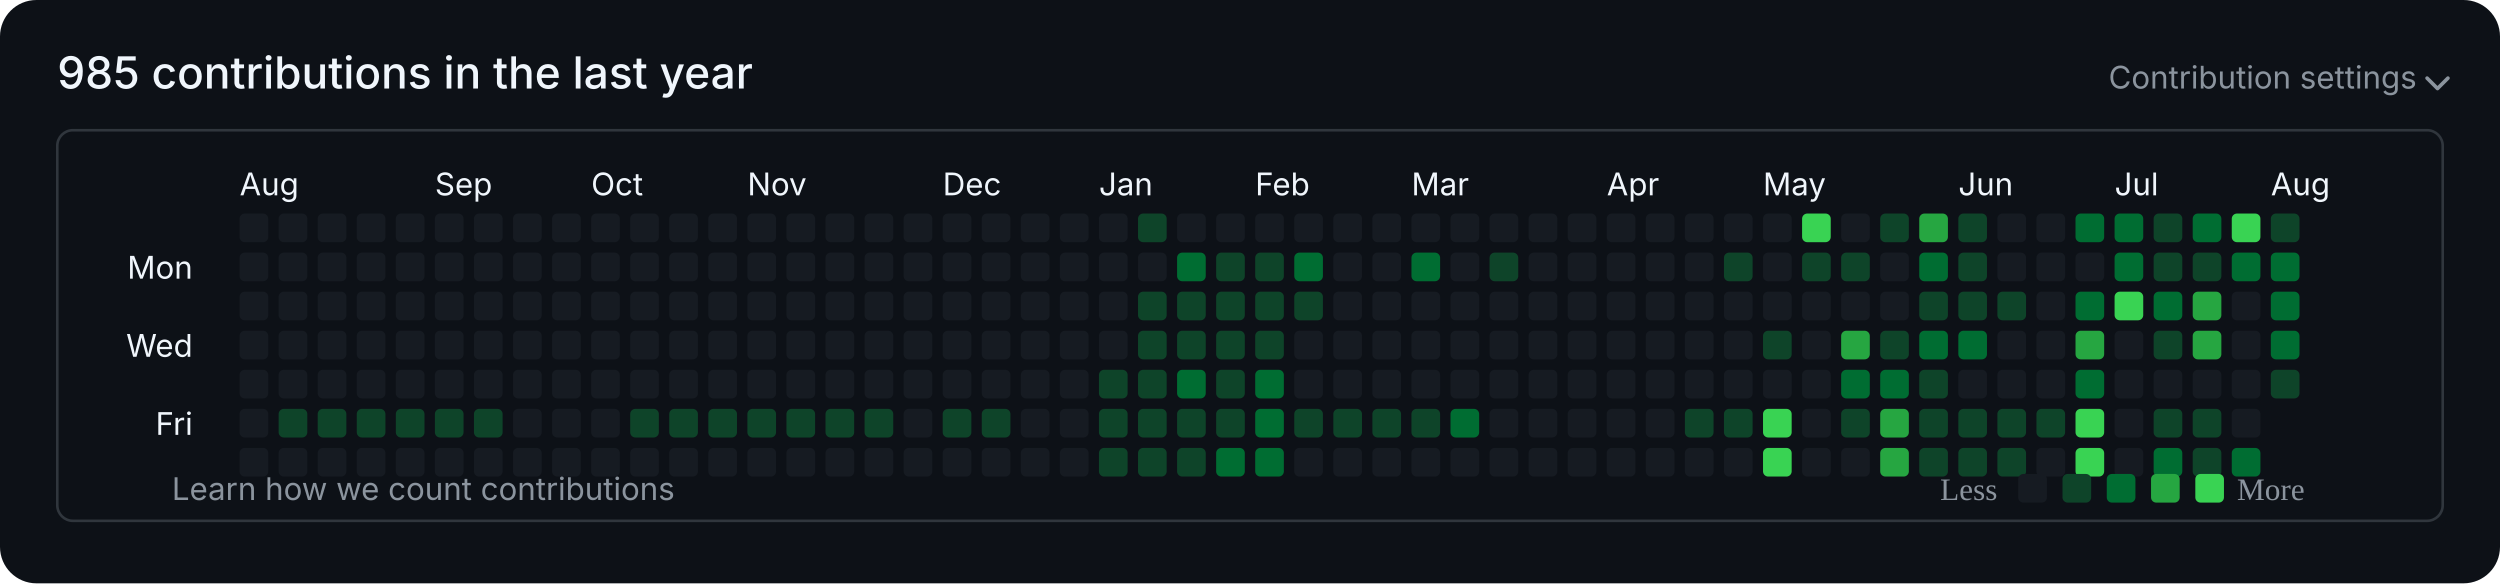
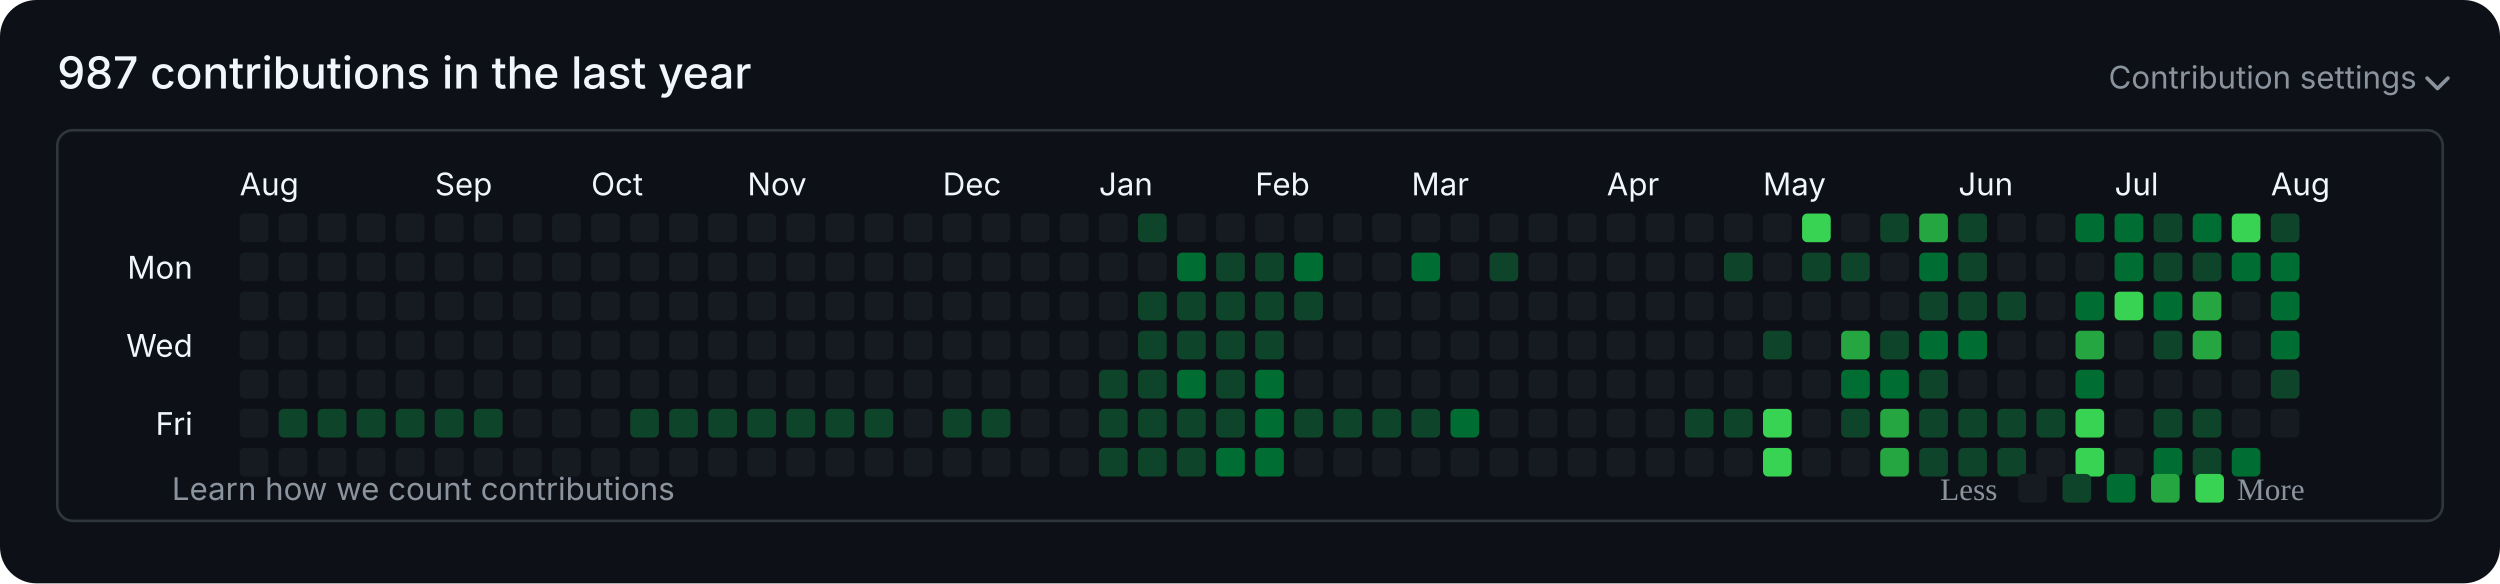
<svg xmlns="http://www.w3.org/2000/svg" width="1200" height="280" viewBox="0 0 960 224" fill="none" role="img" aria-label="AleksZyro GitHub contribution calendar">
  <style>
    .title { font: 500 17px -apple-system, BlinkMacSystemFont, 'Segoe UI', sans-serif; fill: #f0f6fc; }
    .month-label, .weekday-label, .legend, .hint { font: 400 12px -apple-system, BlinkMacSystemFont, 'Segoe UI', sans-serif; fill: #f0f6fc; }
    .hint, .legend-muted { fill: #8b949e; }
    .day-cell { shape-rendering: geometricPrecision; }
  </style>
  <rect width="960" height="224" rx="14" fill="#0d1117" />
-   <text x="22" y="34" class="title">985 contributions in the last year</text>
+   <text x="22" y="34" class="title">987 contributions in the last year</text>
  <text x="928" y="34" class="hint" text-anchor="end">Contribution settings</text>
  <path d="M 932 30 l 4 4 l 4 -4" stroke="#8b949e" stroke-width="1.4" fill="none" stroke-linecap="round" stroke-linejoin="round" />
  <rect x="22" y="50" width="916" height="150" rx="6" fill="none" stroke="#30363d" />
  <text x="92" y="75" class="month-label">Aug</text>
  <text x="167" y="75" class="month-label">Sep</text>
  <text x="227" y="75" class="month-label">Oct</text>
  <text x="287" y="75" class="month-label">Nov</text>
  <text x="362" y="75" class="month-label">Dec</text>
  <text x="422" y="75" class="month-label">Jan</text>
  <text x="482" y="75" class="month-label">Feb</text>
  <text x="542" y="75" class="month-label">Mar</text>
  <text x="617" y="75" class="month-label">Apr</text>
  <text x="677" y="75" class="month-label">May</text>
  <text x="752" y="75" class="month-label">Jun</text>
  <text x="812" y="75" class="month-label">Jul</text>
  <text x="872" y="75" class="month-label">Aug</text>
  <text x="74" y="107" class="weekday-label" text-anchor="end">Mon</text>
  <text x="74" y="137" class="weekday-label" text-anchor="end">Wed</text>
  <text x="74" y="167" class="weekday-label" text-anchor="end">Fri</text>
  <rect class="day-cell" x="92" y="82" width="11" height="11" rx="2" fill="#161b22" />
  <rect class="day-cell" x="92" y="97" width="11" height="11" rx="2" fill="#161b22" />
  <rect class="day-cell" x="92" y="112" width="11" height="11" rx="2" fill="#161b22" />
  <rect class="day-cell" x="92" y="127" width="11" height="11" rx="2" fill="#161b22" />
  <rect class="day-cell" x="92" y="142" width="11" height="11" rx="2" fill="#161b22" />
  <rect class="day-cell" x="92" y="157" width="11" height="11" rx="2" fill="#161b22" />
  <rect class="day-cell" x="92" y="172" width="11" height="11" rx="2" fill="#161b22" />
  <rect class="day-cell" x="107" y="82" width="11" height="11" rx="2" fill="#161b22" />
  <rect class="day-cell" x="107" y="97" width="11" height="11" rx="2" fill="#161b22" />
  <rect class="day-cell" x="107" y="112" width="11" height="11" rx="2" fill="#161b22" />
  <rect class="day-cell" x="107" y="127" width="11" height="11" rx="2" fill="#161b22" />
  <rect class="day-cell" x="107" y="142" width="11" height="11" rx="2" fill="#161b22" />
  <rect class="day-cell" x="107" y="157" width="11" height="11" rx="2" fill="#0e4429" />
  <rect class="day-cell" x="107" y="172" width="11" height="11" rx="2" fill="#161b22" />
  <rect class="day-cell" x="122" y="82" width="11" height="11" rx="2" fill="#161b22" />
  <rect class="day-cell" x="122" y="97" width="11" height="11" rx="2" fill="#161b22" />
  <rect class="day-cell" x="122" y="112" width="11" height="11" rx="2" fill="#161b22" />
  <rect class="day-cell" x="122" y="127" width="11" height="11" rx="2" fill="#161b22" />
  <rect class="day-cell" x="122" y="142" width="11" height="11" rx="2" fill="#161b22" />
  <rect class="day-cell" x="122" y="157" width="11" height="11" rx="2" fill="#0e4429" />
  <rect class="day-cell" x="122" y="172" width="11" height="11" rx="2" fill="#161b22" />
  <rect class="day-cell" x="137" y="82" width="11" height="11" rx="2" fill="#161b22" />
  <rect class="day-cell" x="137" y="97" width="11" height="11" rx="2" fill="#161b22" />
  <rect class="day-cell" x="137" y="112" width="11" height="11" rx="2" fill="#161b22" />
  <rect class="day-cell" x="137" y="127" width="11" height="11" rx="2" fill="#161b22" />
  <rect class="day-cell" x="137" y="142" width="11" height="11" rx="2" fill="#161b22" />
  <rect class="day-cell" x="137" y="157" width="11" height="11" rx="2" fill="#0e4429" />
  <rect class="day-cell" x="137" y="172" width="11" height="11" rx="2" fill="#161b22" />
  <rect class="day-cell" x="152" y="82" width="11" height="11" rx="2" fill="#161b22" />
  <rect class="day-cell" x="152" y="97" width="11" height="11" rx="2" fill="#161b22" />
  <rect class="day-cell" x="152" y="112" width="11" height="11" rx="2" fill="#161b22" />
  <rect class="day-cell" x="152" y="127" width="11" height="11" rx="2" fill="#161b22" />
  <rect class="day-cell" x="152" y="142" width="11" height="11" rx="2" fill="#161b22" />
  <rect class="day-cell" x="152" y="157" width="11" height="11" rx="2" fill="#0e4429" />
  <rect class="day-cell" x="152" y="172" width="11" height="11" rx="2" fill="#161b22" />
  <rect class="day-cell" x="167" y="82" width="11" height="11" rx="2" fill="#161b22" />
  <rect class="day-cell" x="167" y="97" width="11" height="11" rx="2" fill="#161b22" />
  <rect class="day-cell" x="167" y="112" width="11" height="11" rx="2" fill="#161b22" />
  <rect class="day-cell" x="167" y="127" width="11" height="11" rx="2" fill="#161b22" />
  <rect class="day-cell" x="167" y="142" width="11" height="11" rx="2" fill="#161b22" />
  <rect class="day-cell" x="167" y="157" width="11" height="11" rx="2" fill="#0e4429" />
  <rect class="day-cell" x="167" y="172" width="11" height="11" rx="2" fill="#161b22" />
  <rect class="day-cell" x="182" y="82" width="11" height="11" rx="2" fill="#161b22" />
  <rect class="day-cell" x="182" y="97" width="11" height="11" rx="2" fill="#161b22" />
  <rect class="day-cell" x="182" y="112" width="11" height="11" rx="2" fill="#161b22" />
  <rect class="day-cell" x="182" y="127" width="11" height="11" rx="2" fill="#161b22" />
  <rect class="day-cell" x="182" y="142" width="11" height="11" rx="2" fill="#161b22" />
  <rect class="day-cell" x="182" y="157" width="11" height="11" rx="2" fill="#0e4429" />
  <rect class="day-cell" x="182" y="172" width="11" height="11" rx="2" fill="#161b22" />
  <rect class="day-cell" x="197" y="82" width="11" height="11" rx="2" fill="#161b22" />
  <rect class="day-cell" x="197" y="97" width="11" height="11" rx="2" fill="#161b22" />
  <rect class="day-cell" x="197" y="112" width="11" height="11" rx="2" fill="#161b22" />
  <rect class="day-cell" x="197" y="127" width="11" height="11" rx="2" fill="#161b22" />
  <rect class="day-cell" x="197" y="142" width="11" height="11" rx="2" fill="#161b22" />
  <rect class="day-cell" x="197" y="157" width="11" height="11" rx="2" fill="#161b22" />
  <rect class="day-cell" x="197" y="172" width="11" height="11" rx="2" fill="#161b22" />
  <rect class="day-cell" x="212" y="82" width="11" height="11" rx="2" fill="#161b22" />
  <rect class="day-cell" x="212" y="97" width="11" height="11" rx="2" fill="#161b22" />
  <rect class="day-cell" x="212" y="112" width="11" height="11" rx="2" fill="#161b22" />
  <rect class="day-cell" x="212" y="127" width="11" height="11" rx="2" fill="#161b22" />
  <rect class="day-cell" x="212" y="142" width="11" height="11" rx="2" fill="#161b22" />
  <rect class="day-cell" x="212" y="157" width="11" height="11" rx="2" fill="#161b22" />
  <rect class="day-cell" x="212" y="172" width="11" height="11" rx="2" fill="#161b22" />
  <rect class="day-cell" x="227" y="82" width="11" height="11" rx="2" fill="#161b22" />
  <rect class="day-cell" x="227" y="97" width="11" height="11" rx="2" fill="#161b22" />
  <rect class="day-cell" x="227" y="112" width="11" height="11" rx="2" fill="#161b22" />
  <rect class="day-cell" x="227" y="127" width="11" height="11" rx="2" fill="#161b22" />
  <rect class="day-cell" x="227" y="142" width="11" height="11" rx="2" fill="#161b22" />
  <rect class="day-cell" x="227" y="157" width="11" height="11" rx="2" fill="#161b22" />
  <rect class="day-cell" x="227" y="172" width="11" height="11" rx="2" fill="#161b22" />
  <rect class="day-cell" x="242" y="82" width="11" height="11" rx="2" fill="#161b22" />
  <rect class="day-cell" x="242" y="97" width="11" height="11" rx="2" fill="#161b22" />
  <rect class="day-cell" x="242" y="112" width="11" height="11" rx="2" fill="#161b22" />
  <rect class="day-cell" x="242" y="127" width="11" height="11" rx="2" fill="#161b22" />
  <rect class="day-cell" x="242" y="142" width="11" height="11" rx="2" fill="#161b22" />
  <rect class="day-cell" x="242" y="157" width="11" height="11" rx="2" fill="#0e4429" />
  <rect class="day-cell" x="242" y="172" width="11" height="11" rx="2" fill="#161b22" />
  <rect class="day-cell" x="257" y="82" width="11" height="11" rx="2" fill="#161b22" />
  <rect class="day-cell" x="257" y="97" width="11" height="11" rx="2" fill="#161b22" />
  <rect class="day-cell" x="257" y="112" width="11" height="11" rx="2" fill="#161b22" />
  <rect class="day-cell" x="257" y="127" width="11" height="11" rx="2" fill="#161b22" />
  <rect class="day-cell" x="257" y="142" width="11" height="11" rx="2" fill="#161b22" />
  <rect class="day-cell" x="257" y="157" width="11" height="11" rx="2" fill="#0e4429" />
  <rect class="day-cell" x="257" y="172" width="11" height="11" rx="2" fill="#161b22" />
  <rect class="day-cell" x="272" y="82" width="11" height="11" rx="2" fill="#161b22" />
  <rect class="day-cell" x="272" y="97" width="11" height="11" rx="2" fill="#161b22" />
  <rect class="day-cell" x="272" y="112" width="11" height="11" rx="2" fill="#161b22" />
  <rect class="day-cell" x="272" y="127" width="11" height="11" rx="2" fill="#161b22" />
  <rect class="day-cell" x="272" y="142" width="11" height="11" rx="2" fill="#161b22" />
  <rect class="day-cell" x="272" y="157" width="11" height="11" rx="2" fill="#0e4429" />
  <rect class="day-cell" x="272" y="172" width="11" height="11" rx="2" fill="#161b22" />
  <rect class="day-cell" x="287" y="82" width="11" height="11" rx="2" fill="#161b22" />
  <rect class="day-cell" x="287" y="97" width="11" height="11" rx="2" fill="#161b22" />
  <rect class="day-cell" x="287" y="112" width="11" height="11" rx="2" fill="#161b22" />
  <rect class="day-cell" x="287" y="127" width="11" height="11" rx="2" fill="#161b22" />
  <rect class="day-cell" x="287" y="142" width="11" height="11" rx="2" fill="#161b22" />
  <rect class="day-cell" x="287" y="157" width="11" height="11" rx="2" fill="#0e4429" />
  <rect class="day-cell" x="287" y="172" width="11" height="11" rx="2" fill="#161b22" />
  <rect class="day-cell" x="302" y="82" width="11" height="11" rx="2" fill="#161b22" />
  <rect class="day-cell" x="302" y="97" width="11" height="11" rx="2" fill="#161b22" />
  <rect class="day-cell" x="302" y="112" width="11" height="11" rx="2" fill="#161b22" />
  <rect class="day-cell" x="302" y="127" width="11" height="11" rx="2" fill="#161b22" />
  <rect class="day-cell" x="302" y="142" width="11" height="11" rx="2" fill="#161b22" />
  <rect class="day-cell" x="302" y="157" width="11" height="11" rx="2" fill="#0e4429" />
  <rect class="day-cell" x="302" y="172" width="11" height="11" rx="2" fill="#161b22" />
  <rect class="day-cell" x="317" y="82" width="11" height="11" rx="2" fill="#161b22" />
  <rect class="day-cell" x="317" y="97" width="11" height="11" rx="2" fill="#161b22" />
  <rect class="day-cell" x="317" y="112" width="11" height="11" rx="2" fill="#161b22" />
  <rect class="day-cell" x="317" y="127" width="11" height="11" rx="2" fill="#161b22" />
  <rect class="day-cell" x="317" y="142" width="11" height="11" rx="2" fill="#161b22" />
  <rect class="day-cell" x="317" y="157" width="11" height="11" rx="2" fill="#0e4429" />
  <rect class="day-cell" x="317" y="172" width="11" height="11" rx="2" fill="#161b22" />
  <rect class="day-cell" x="332" y="82" width="11" height="11" rx="2" fill="#161b22" />
  <rect class="day-cell" x="332" y="97" width="11" height="11" rx="2" fill="#161b22" />
  <rect class="day-cell" x="332" y="112" width="11" height="11" rx="2" fill="#161b22" />
  <rect class="day-cell" x="332" y="127" width="11" height="11" rx="2" fill="#161b22" />
  <rect class="day-cell" x="332" y="142" width="11" height="11" rx="2" fill="#161b22" />
  <rect class="day-cell" x="332" y="157" width="11" height="11" rx="2" fill="#0e4429" />
  <rect class="day-cell" x="332" y="172" width="11" height="11" rx="2" fill="#161b22" />
  <rect class="day-cell" x="347" y="82" width="11" height="11" rx="2" fill="#161b22" />
  <rect class="day-cell" x="347" y="97" width="11" height="11" rx="2" fill="#161b22" />
  <rect class="day-cell" x="347" y="112" width="11" height="11" rx="2" fill="#161b22" />
  <rect class="day-cell" x="347" y="127" width="11" height="11" rx="2" fill="#161b22" />
  <rect class="day-cell" x="347" y="142" width="11" height="11" rx="2" fill="#161b22" />
  <rect class="day-cell" x="347" y="157" width="11" height="11" rx="2" fill="#161b22" />
  <rect class="day-cell" x="347" y="172" width="11" height="11" rx="2" fill="#161b22" />
  <rect class="day-cell" x="362" y="82" width="11" height="11" rx="2" fill="#161b22" />
  <rect class="day-cell" x="362" y="97" width="11" height="11" rx="2" fill="#161b22" />
  <rect class="day-cell" x="362" y="112" width="11" height="11" rx="2" fill="#161b22" />
  <rect class="day-cell" x="362" y="127" width="11" height="11" rx="2" fill="#161b22" />
  <rect class="day-cell" x="362" y="142" width="11" height="11" rx="2" fill="#161b22" />
  <rect class="day-cell" x="362" y="157" width="11" height="11" rx="2" fill="#0e4429" />
  <rect class="day-cell" x="362" y="172" width="11" height="11" rx="2" fill="#161b22" />
  <rect class="day-cell" x="377" y="82" width="11" height="11" rx="2" fill="#161b22" />
  <rect class="day-cell" x="377" y="97" width="11" height="11" rx="2" fill="#161b22" />
  <rect class="day-cell" x="377" y="112" width="11" height="11" rx="2" fill="#161b22" />
  <rect class="day-cell" x="377" y="127" width="11" height="11" rx="2" fill="#161b22" />
  <rect class="day-cell" x="377" y="142" width="11" height="11" rx="2" fill="#161b22" />
  <rect class="day-cell" x="377" y="157" width="11" height="11" rx="2" fill="#0e4429" />
  <rect class="day-cell" x="377" y="172" width="11" height="11" rx="2" fill="#161b22" />
  <rect class="day-cell" x="392" y="82" width="11" height="11" rx="2" fill="#161b22" />
  <rect class="day-cell" x="392" y="97" width="11" height="11" rx="2" fill="#161b22" />
  <rect class="day-cell" x="392" y="112" width="11" height="11" rx="2" fill="#161b22" />
  <rect class="day-cell" x="392" y="127" width="11" height="11" rx="2" fill="#161b22" />
  <rect class="day-cell" x="392" y="142" width="11" height="11" rx="2" fill="#161b22" />
  <rect class="day-cell" x="392" y="157" width="11" height="11" rx="2" fill="#161b22" />
  <rect class="day-cell" x="392" y="172" width="11" height="11" rx="2" fill="#161b22" />
  <rect class="day-cell" x="407" y="82" width="11" height="11" rx="2" fill="#161b22" />
  <rect class="day-cell" x="407" y="97" width="11" height="11" rx="2" fill="#161b22" />
  <rect class="day-cell" x="407" y="112" width="11" height="11" rx="2" fill="#161b22" />
  <rect class="day-cell" x="407" y="127" width="11" height="11" rx="2" fill="#161b22" />
  <rect class="day-cell" x="407" y="142" width="11" height="11" rx="2" fill="#161b22" />
  <rect class="day-cell" x="407" y="157" width="11" height="11" rx="2" fill="#161b22" />
  <rect class="day-cell" x="407" y="172" width="11" height="11" rx="2" fill="#161b22" />
  <rect class="day-cell" x="422" y="82" width="11" height="11" rx="2" fill="#161b22" />
  <rect class="day-cell" x="422" y="97" width="11" height="11" rx="2" fill="#161b22" />
  <rect class="day-cell" x="422" y="112" width="11" height="11" rx="2" fill="#161b22" />
  <rect class="day-cell" x="422" y="127" width="11" height="11" rx="2" fill="#161b22" />
  <rect class="day-cell" x="422" y="142" width="11" height="11" rx="2" fill="#0e4429" />
  <rect class="day-cell" x="422" y="157" width="11" height="11" rx="2" fill="#0e4429" />
  <rect class="day-cell" x="422" y="172" width="11" height="11" rx="2" fill="#0e4429" />
  <rect class="day-cell" x="437" y="82" width="11" height="11" rx="2" fill="#0e4429" />
  <rect class="day-cell" x="437" y="97" width="11" height="11" rx="2" fill="#161b22" />
  <rect class="day-cell" x="437" y="112" width="11" height="11" rx="2" fill="#0e4429" />
  <rect class="day-cell" x="437" y="127" width="11" height="11" rx="2" fill="#0e4429" />
  <rect class="day-cell" x="437" y="142" width="11" height="11" rx="2" fill="#0e4429" />
  <rect class="day-cell" x="437" y="157" width="11" height="11" rx="2" fill="#0e4429" />
  <rect class="day-cell" x="437" y="172" width="11" height="11" rx="2" fill="#0e4429" />
  <rect class="day-cell" x="452" y="82" width="11" height="11" rx="2" fill="#161b22" />
  <rect class="day-cell" x="452" y="97" width="11" height="11" rx="2" fill="#006d32" />
  <rect class="day-cell" x="452" y="112" width="11" height="11" rx="2" fill="#0e4429" />
  <rect class="day-cell" x="452" y="127" width="11" height="11" rx="2" fill="#0e4429" />
  <rect class="day-cell" x="452" y="142" width="11" height="11" rx="2" fill="#006d32" />
  <rect class="day-cell" x="452" y="157" width="11" height="11" rx="2" fill="#0e4429" />
  <rect class="day-cell" x="452" y="172" width="11" height="11" rx="2" fill="#0e4429" />
  <rect class="day-cell" x="467" y="82" width="11" height="11" rx="2" fill="#161b22" />
  <rect class="day-cell" x="467" y="97" width="11" height="11" rx="2" fill="#0e4429" />
  <rect class="day-cell" x="467" y="112" width="11" height="11" rx="2" fill="#0e4429" />
  <rect class="day-cell" x="467" y="127" width="11" height="11" rx="2" fill="#0e4429" />
  <rect class="day-cell" x="467" y="142" width="11" height="11" rx="2" fill="#0e4429" />
  <rect class="day-cell" x="467" y="157" width="11" height="11" rx="2" fill="#0e4429" />
  <rect class="day-cell" x="467" y="172" width="11" height="11" rx="2" fill="#006d32" />
  <rect class="day-cell" x="482" y="82" width="11" height="11" rx="2" fill="#161b22" />
  <rect class="day-cell" x="482" y="97" width="11" height="11" rx="2" fill="#0e4429" />
  <rect class="day-cell" x="482" y="112" width="11" height="11" rx="2" fill="#0e4429" />
  <rect class="day-cell" x="482" y="127" width="11" height="11" rx="2" fill="#0e4429" />
  <rect class="day-cell" x="482" y="142" width="11" height="11" rx="2" fill="#006d32" />
  <rect class="day-cell" x="482" y="157" width="11" height="11" rx="2" fill="#006d32" />
  <rect class="day-cell" x="482" y="172" width="11" height="11" rx="2" fill="#006d32" />
  <rect class="day-cell" x="497" y="82" width="11" height="11" rx="2" fill="#161b22" />
  <rect class="day-cell" x="497" y="97" width="11" height="11" rx="2" fill="#006d32" />
  <rect class="day-cell" x="497" y="112" width="11" height="11" rx="2" fill="#0e4429" />
  <rect class="day-cell" x="497" y="127" width="11" height="11" rx="2" fill="#161b22" />
  <rect class="day-cell" x="497" y="142" width="11" height="11" rx="2" fill="#161b22" />
  <rect class="day-cell" x="497" y="157" width="11" height="11" rx="2" fill="#0e4429" />
  <rect class="day-cell" x="497" y="172" width="11" height="11" rx="2" fill="#161b22" />
  <rect class="day-cell" x="512" y="82" width="11" height="11" rx="2" fill="#161b22" />
  <rect class="day-cell" x="512" y="97" width="11" height="11" rx="2" fill="#161b22" />
  <rect class="day-cell" x="512" y="112" width="11" height="11" rx="2" fill="#161b22" />
  <rect class="day-cell" x="512" y="127" width="11" height="11" rx="2" fill="#161b22" />
  <rect class="day-cell" x="512" y="142" width="11" height="11" rx="2" fill="#161b22" />
  <rect class="day-cell" x="512" y="157" width="11" height="11" rx="2" fill="#0e4429" />
  <rect class="day-cell" x="512" y="172" width="11" height="11" rx="2" fill="#161b22" />
  <rect class="day-cell" x="527" y="82" width="11" height="11" rx="2" fill="#161b22" />
  <rect class="day-cell" x="527" y="97" width="11" height="11" rx="2" fill="#161b22" />
  <rect class="day-cell" x="527" y="112" width="11" height="11" rx="2" fill="#161b22" />
  <rect class="day-cell" x="527" y="127" width="11" height="11" rx="2" fill="#161b22" />
  <rect class="day-cell" x="527" y="142" width="11" height="11" rx="2" fill="#161b22" />
  <rect class="day-cell" x="527" y="157" width="11" height="11" rx="2" fill="#0e4429" />
  <rect class="day-cell" x="527" y="172" width="11" height="11" rx="2" fill="#161b22" />
  <rect class="day-cell" x="542" y="82" width="11" height="11" rx="2" fill="#161b22" />
  <rect class="day-cell" x="542" y="97" width="11" height="11" rx="2" fill="#006d32" />
  <rect class="day-cell" x="542" y="112" width="11" height="11" rx="2" fill="#161b22" />
  <rect class="day-cell" x="542" y="127" width="11" height="11" rx="2" fill="#161b22" />
  <rect class="day-cell" x="542" y="142" width="11" height="11" rx="2" fill="#161b22" />
  <rect class="day-cell" x="542" y="157" width="11" height="11" rx="2" fill="#0e4429" />
  <rect class="day-cell" x="542" y="172" width="11" height="11" rx="2" fill="#161b22" />
  <rect class="day-cell" x="557" y="82" width="11" height="11" rx="2" fill="#161b22" />
  <rect class="day-cell" x="557" y="97" width="11" height="11" rx="2" fill="#161b22" />
  <rect class="day-cell" x="557" y="112" width="11" height="11" rx="2" fill="#161b22" />
  <rect class="day-cell" x="557" y="127" width="11" height="11" rx="2" fill="#161b22" />
  <rect class="day-cell" x="557" y="142" width="11" height="11" rx="2" fill="#161b22" />
  <rect class="day-cell" x="557" y="157" width="11" height="11" rx="2" fill="#006d32" />
  <rect class="day-cell" x="557" y="172" width="11" height="11" rx="2" fill="#161b22" />
  <rect class="day-cell" x="572" y="82" width="11" height="11" rx="2" fill="#161b22" />
  <rect class="day-cell" x="572" y="97" width="11" height="11" rx="2" fill="#0e4429" />
  <rect class="day-cell" x="572" y="112" width="11" height="11" rx="2" fill="#161b22" />
  <rect class="day-cell" x="572" y="127" width="11" height="11" rx="2" fill="#161b22" />
  <rect class="day-cell" x="572" y="142" width="11" height="11" rx="2" fill="#161b22" />
  <rect class="day-cell" x="572" y="157" width="11" height="11" rx="2" fill="#161b22" />
  <rect class="day-cell" x="572" y="172" width="11" height="11" rx="2" fill="#161b22" />
  <rect class="day-cell" x="587" y="82" width="11" height="11" rx="2" fill="#161b22" />
  <rect class="day-cell" x="587" y="97" width="11" height="11" rx="2" fill="#161b22" />
  <rect class="day-cell" x="587" y="112" width="11" height="11" rx="2" fill="#161b22" />
  <rect class="day-cell" x="587" y="127" width="11" height="11" rx="2" fill="#161b22" />
  <rect class="day-cell" x="587" y="142" width="11" height="11" rx="2" fill="#161b22" />
  <rect class="day-cell" x="587" y="157" width="11" height="11" rx="2" fill="#161b22" />
  <rect class="day-cell" x="587" y="172" width="11" height="11" rx="2" fill="#161b22" />
  <rect class="day-cell" x="602" y="82" width="11" height="11" rx="2" fill="#161b22" />
  <rect class="day-cell" x="602" y="97" width="11" height="11" rx="2" fill="#161b22" />
  <rect class="day-cell" x="602" y="112" width="11" height="11" rx="2" fill="#161b22" />
  <rect class="day-cell" x="602" y="127" width="11" height="11" rx="2" fill="#161b22" />
  <rect class="day-cell" x="602" y="142" width="11" height="11" rx="2" fill="#161b22" />
  <rect class="day-cell" x="602" y="157" width="11" height="11" rx="2" fill="#161b22" />
  <rect class="day-cell" x="602" y="172" width="11" height="11" rx="2" fill="#161b22" />
  <rect class="day-cell" x="617" y="82" width="11" height="11" rx="2" fill="#161b22" />
  <rect class="day-cell" x="617" y="97" width="11" height="11" rx="2" fill="#161b22" />
  <rect class="day-cell" x="617" y="112" width="11" height="11" rx="2" fill="#161b22" />
  <rect class="day-cell" x="617" y="127" width="11" height="11" rx="2" fill="#161b22" />
  <rect class="day-cell" x="617" y="142" width="11" height="11" rx="2" fill="#161b22" />
  <rect class="day-cell" x="617" y="157" width="11" height="11" rx="2" fill="#161b22" />
  <rect class="day-cell" x="617" y="172" width="11" height="11" rx="2" fill="#161b22" />
  <rect class="day-cell" x="632" y="82" width="11" height="11" rx="2" fill="#161b22" />
  <rect class="day-cell" x="632" y="97" width="11" height="11" rx="2" fill="#161b22" />
  <rect class="day-cell" x="632" y="112" width="11" height="11" rx="2" fill="#161b22" />
  <rect class="day-cell" x="632" y="127" width="11" height="11" rx="2" fill="#161b22" />
  <rect class="day-cell" x="632" y="142" width="11" height="11" rx="2" fill="#161b22" />
  <rect class="day-cell" x="632" y="157" width="11" height="11" rx="2" fill="#161b22" />
  <rect class="day-cell" x="632" y="172" width="11" height="11" rx="2" fill="#161b22" />
  <rect class="day-cell" x="647" y="82" width="11" height="11" rx="2" fill="#161b22" />
  <rect class="day-cell" x="647" y="97" width="11" height="11" rx="2" fill="#161b22" />
  <rect class="day-cell" x="647" y="112" width="11" height="11" rx="2" fill="#161b22" />
  <rect class="day-cell" x="647" y="127" width="11" height="11" rx="2" fill="#161b22" />
  <rect class="day-cell" x="647" y="142" width="11" height="11" rx="2" fill="#161b22" />
  <rect class="day-cell" x="647" y="157" width="11" height="11" rx="2" fill="#0e4429" />
  <rect class="day-cell" x="647" y="172" width="11" height="11" rx="2" fill="#161b22" />
  <rect class="day-cell" x="662" y="82" width="11" height="11" rx="2" fill="#161b22" />
  <rect class="day-cell" x="662" y="97" width="11" height="11" rx="2" fill="#0e4429" />
  <rect class="day-cell" x="662" y="112" width="11" height="11" rx="2" fill="#161b22" />
  <rect class="day-cell" x="662" y="127" width="11" height="11" rx="2" fill="#161b22" />
  <rect class="day-cell" x="662" y="142" width="11" height="11" rx="2" fill="#161b22" />
  <rect class="day-cell" x="662" y="157" width="11" height="11" rx="2" fill="#0e4429" />
  <rect class="day-cell" x="662" y="172" width="11" height="11" rx="2" fill="#161b22" />
  <rect class="day-cell" x="677" y="82" width="11" height="11" rx="2" fill="#161b22" />
  <rect class="day-cell" x="677" y="97" width="11" height="11" rx="2" fill="#161b22" />
  <rect class="day-cell" x="677" y="112" width="11" height="11" rx="2" fill="#161b22" />
  <rect class="day-cell" x="677" y="127" width="11" height="11" rx="2" fill="#0e4429" />
  <rect class="day-cell" x="677" y="142" width="11" height="11" rx="2" fill="#161b22" />
  <rect class="day-cell" x="677" y="157" width="11" height="11" rx="2" fill="#39d353" />
  <rect class="day-cell" x="677" y="172" width="11" height="11" rx="2" fill="#39d353" />
  <rect class="day-cell" x="692" y="82" width="11" height="11" rx="2" fill="#39d353" />
  <rect class="day-cell" x="692" y="97" width="11" height="11" rx="2" fill="#0e4429" />
  <rect class="day-cell" x="692" y="112" width="11" height="11" rx="2" fill="#161b22" />
  <rect class="day-cell" x="692" y="127" width="11" height="11" rx="2" fill="#161b22" />
  <rect class="day-cell" x="692" y="142" width="11" height="11" rx="2" fill="#161b22" />
  <rect class="day-cell" x="692" y="157" width="11" height="11" rx="2" fill="#161b22" />
  <rect class="day-cell" x="692" y="172" width="11" height="11" rx="2" fill="#161b22" />
  <rect class="day-cell" x="707" y="82" width="11" height="11" rx="2" fill="#161b22" />
  <rect class="day-cell" x="707" y="97" width="11" height="11" rx="2" fill="#0e4429" />
  <rect class="day-cell" x="707" y="112" width="11" height="11" rx="2" fill="#161b22" />
  <rect class="day-cell" x="707" y="127" width="11" height="11" rx="2" fill="#26a641" />
  <rect class="day-cell" x="707" y="142" width="11" height="11" rx="2" fill="#006d32" />
  <rect class="day-cell" x="707" y="157" width="11" height="11" rx="2" fill="#0e4429" />
  <rect class="day-cell" x="707" y="172" width="11" height="11" rx="2" fill="#161b22" />
  <rect class="day-cell" x="722" y="82" width="11" height="11" rx="2" fill="#0e4429" />
  <rect class="day-cell" x="722" y="97" width="11" height="11" rx="2" fill="#161b22" />
  <rect class="day-cell" x="722" y="112" width="11" height="11" rx="2" fill="#161b22" />
  <rect class="day-cell" x="722" y="127" width="11" height="11" rx="2" fill="#0e4429" />
  <rect class="day-cell" x="722" y="142" width="11" height="11" rx="2" fill="#006d32" />
  <rect class="day-cell" x="722" y="157" width="11" height="11" rx="2" fill="#26a641" />
  <rect class="day-cell" x="722" y="172" width="11" height="11" rx="2" fill="#26a641" />
  <rect class="day-cell" x="737" y="82" width="11" height="11" rx="2" fill="#26a641" />
  <rect class="day-cell" x="737" y="97" width="11" height="11" rx="2" fill="#006d32" />
  <rect class="day-cell" x="737" y="112" width="11" height="11" rx="2" fill="#0e4429" />
  <rect class="day-cell" x="737" y="127" width="11" height="11" rx="2" fill="#006d32" />
  <rect class="day-cell" x="737" y="142" width="11" height="11" rx="2" fill="#0e4429" />
  <rect class="day-cell" x="737" y="157" width="11" height="11" rx="2" fill="#0e4429" />
  <rect class="day-cell" x="737" y="172" width="11" height="11" rx="2" fill="#0e4429" />
  <rect class="day-cell" x="752" y="82" width="11" height="11" rx="2" fill="#0e4429" />
  <rect class="day-cell" x="752" y="97" width="11" height="11" rx="2" fill="#0e4429" />
  <rect class="day-cell" x="752" y="112" width="11" height="11" rx="2" fill="#0e4429" />
  <rect class="day-cell" x="752" y="127" width="11" height="11" rx="2" fill="#006d32" />
  <rect class="day-cell" x="752" y="142" width="11" height="11" rx="2" fill="#161b22" />
  <rect class="day-cell" x="752" y="157" width="11" height="11" rx="2" fill="#0e4429" />
  <rect class="day-cell" x="752" y="172" width="11" height="11" rx="2" fill="#0e4429" />
  <rect class="day-cell" x="767" y="82" width="11" height="11" rx="2" fill="#161b22" />
  <rect class="day-cell" x="767" y="97" width="11" height="11" rx="2" fill="#161b22" />
  <rect class="day-cell" x="767" y="112" width="11" height="11" rx="2" fill="#0e4429" />
  <rect class="day-cell" x="767" y="127" width="11" height="11" rx="2" fill="#161b22" />
  <rect class="day-cell" x="767" y="142" width="11" height="11" rx="2" fill="#161b22" />
  <rect class="day-cell" x="767" y="157" width="11" height="11" rx="2" fill="#0e4429" />
  <rect class="day-cell" x="767" y="172" width="11" height="11" rx="2" fill="#0e4429" />
  <rect class="day-cell" x="782" y="82" width="11" height="11" rx="2" fill="#161b22" />
  <rect class="day-cell" x="782" y="97" width="11" height="11" rx="2" fill="#161b22" />
  <rect class="day-cell" x="782" y="112" width="11" height="11" rx="2" fill="#161b22" />
  <rect class="day-cell" x="782" y="127" width="11" height="11" rx="2" fill="#161b22" />
  <rect class="day-cell" x="782" y="142" width="11" height="11" rx="2" fill="#161b22" />
  <rect class="day-cell" x="782" y="157" width="11" height="11" rx="2" fill="#0e4429" />
  <rect class="day-cell" x="782" y="172" width="11" height="11" rx="2" fill="#161b22" />
  <rect class="day-cell" x="797" y="82" width="11" height="11" rx="2" fill="#006d32" />
  <rect class="day-cell" x="797" y="97" width="11" height="11" rx="2" fill="#161b22" />
  <rect class="day-cell" x="797" y="112" width="11" height="11" rx="2" fill="#006d32" />
  <rect class="day-cell" x="797" y="127" width="11" height="11" rx="2" fill="#26a641" />
  <rect class="day-cell" x="797" y="142" width="11" height="11" rx="2" fill="#006d32" />
  <rect class="day-cell" x="797" y="157" width="11" height="11" rx="2" fill="#39d353" />
  <rect class="day-cell" x="797" y="172" width="11" height="11" rx="2" fill="#39d353" />
  <rect class="day-cell" x="812" y="82" width="11" height="11" rx="2" fill="#006d32" />
  <rect class="day-cell" x="812" y="97" width="11" height="11" rx="2" fill="#006d32" />
  <rect class="day-cell" x="812" y="112" width="11" height="11" rx="2" fill="#39d353" />
  <rect class="day-cell" x="812" y="127" width="11" height="11" rx="2" fill="#161b22" />
  <rect class="day-cell" x="812" y="142" width="11" height="11" rx="2" fill="#161b22" />
  <rect class="day-cell" x="812" y="157" width="11" height="11" rx="2" fill="#161b22" />
  <rect class="day-cell" x="812" y="172" width="11" height="11" rx="2" fill="#161b22" />
  <rect class="day-cell" x="827" y="82" width="11" height="11" rx="2" fill="#0e4429" />
  <rect class="day-cell" x="827" y="97" width="11" height="11" rx="2" fill="#0e4429" />
  <rect class="day-cell" x="827" y="112" width="11" height="11" rx="2" fill="#006d32" />
  <rect class="day-cell" x="827" y="127" width="11" height="11" rx="2" fill="#0e4429" />
  <rect class="day-cell" x="827" y="142" width="11" height="11" rx="2" fill="#161b22" />
  <rect class="day-cell" x="827" y="157" width="11" height="11" rx="2" fill="#0e4429" />
  <rect class="day-cell" x="827" y="172" width="11" height="11" rx="2" fill="#006d32" />
  <rect class="day-cell" x="842" y="82" width="11" height="11" rx="2" fill="#006d32" />
  <rect class="day-cell" x="842" y="97" width="11" height="11" rx="2" fill="#0e4429" />
  <rect class="day-cell" x="842" y="112" width="11" height="11" rx="2" fill="#26a641" />
  <rect class="day-cell" x="842" y="127" width="11" height="11" rx="2" fill="#26a641" />
  <rect class="day-cell" x="842" y="142" width="11" height="11" rx="2" fill="#161b22" />
  <rect class="day-cell" x="842" y="157" width="11" height="11" rx="2" fill="#0e4429" />
  <rect class="day-cell" x="842" y="172" width="11" height="11" rx="2" fill="#0e4429" />
  <rect class="day-cell" x="857" y="82" width="11" height="11" rx="2" fill="#39d353" />
  <rect class="day-cell" x="857" y="97" width="11" height="11" rx="2" fill="#006d32" />
  <rect class="day-cell" x="857" y="112" width="11" height="11" rx="2" fill="#161b22" />
  <rect class="day-cell" x="857" y="127" width="11" height="11" rx="2" fill="#161b22" />
  <rect class="day-cell" x="857" y="142" width="11" height="11" rx="2" fill="#161b22" />
  <rect class="day-cell" x="857" y="157" width="11" height="11" rx="2" fill="#161b22" />
  <rect class="day-cell" x="857" y="172" width="11" height="11" rx="2" fill="#006d32" />
  <rect class="day-cell" x="872" y="82" width="11" height="11" rx="2" fill="#0e4429" />
  <rect class="day-cell" x="872" y="97" width="11" height="11" rx="2" fill="#006d32" />
  <rect class="day-cell" x="872" y="112" width="11" height="11" rx="2" fill="#006d32" />
  <rect class="day-cell" x="872" y="127" width="11" height="11" rx="2" fill="#006d32" />
  <rect class="day-cell" x="872" y="142" width="11" height="11" rx="2" fill="#0e4429" />
+   <rect class="day-cell" x="872" y="157" width="11" height="11" rx="2" fill="#161b22" />
  <text x="66" y="192" class="hint">Learn how we count contributions</text>
  <text x="745" y="192" class="legend-muted">Less</text>
  <rect x="775" y="182" width="11" height="11" rx="2" fill="#161b22" />
  <rect x="792" y="182" width="11" height="11" rx="2" fill="#0e4429" />
  <rect x="809" y="182" width="11" height="11" rx="2" fill="#006d32" />
  <rect x="826" y="182" width="11" height="11" rx="2" fill="#26a641" />
  <rect x="843" y="182" width="11" height="11" rx="2" fill="#39d353" />
  <text x="859" y="192" class="legend-muted">More</text>
</svg>
